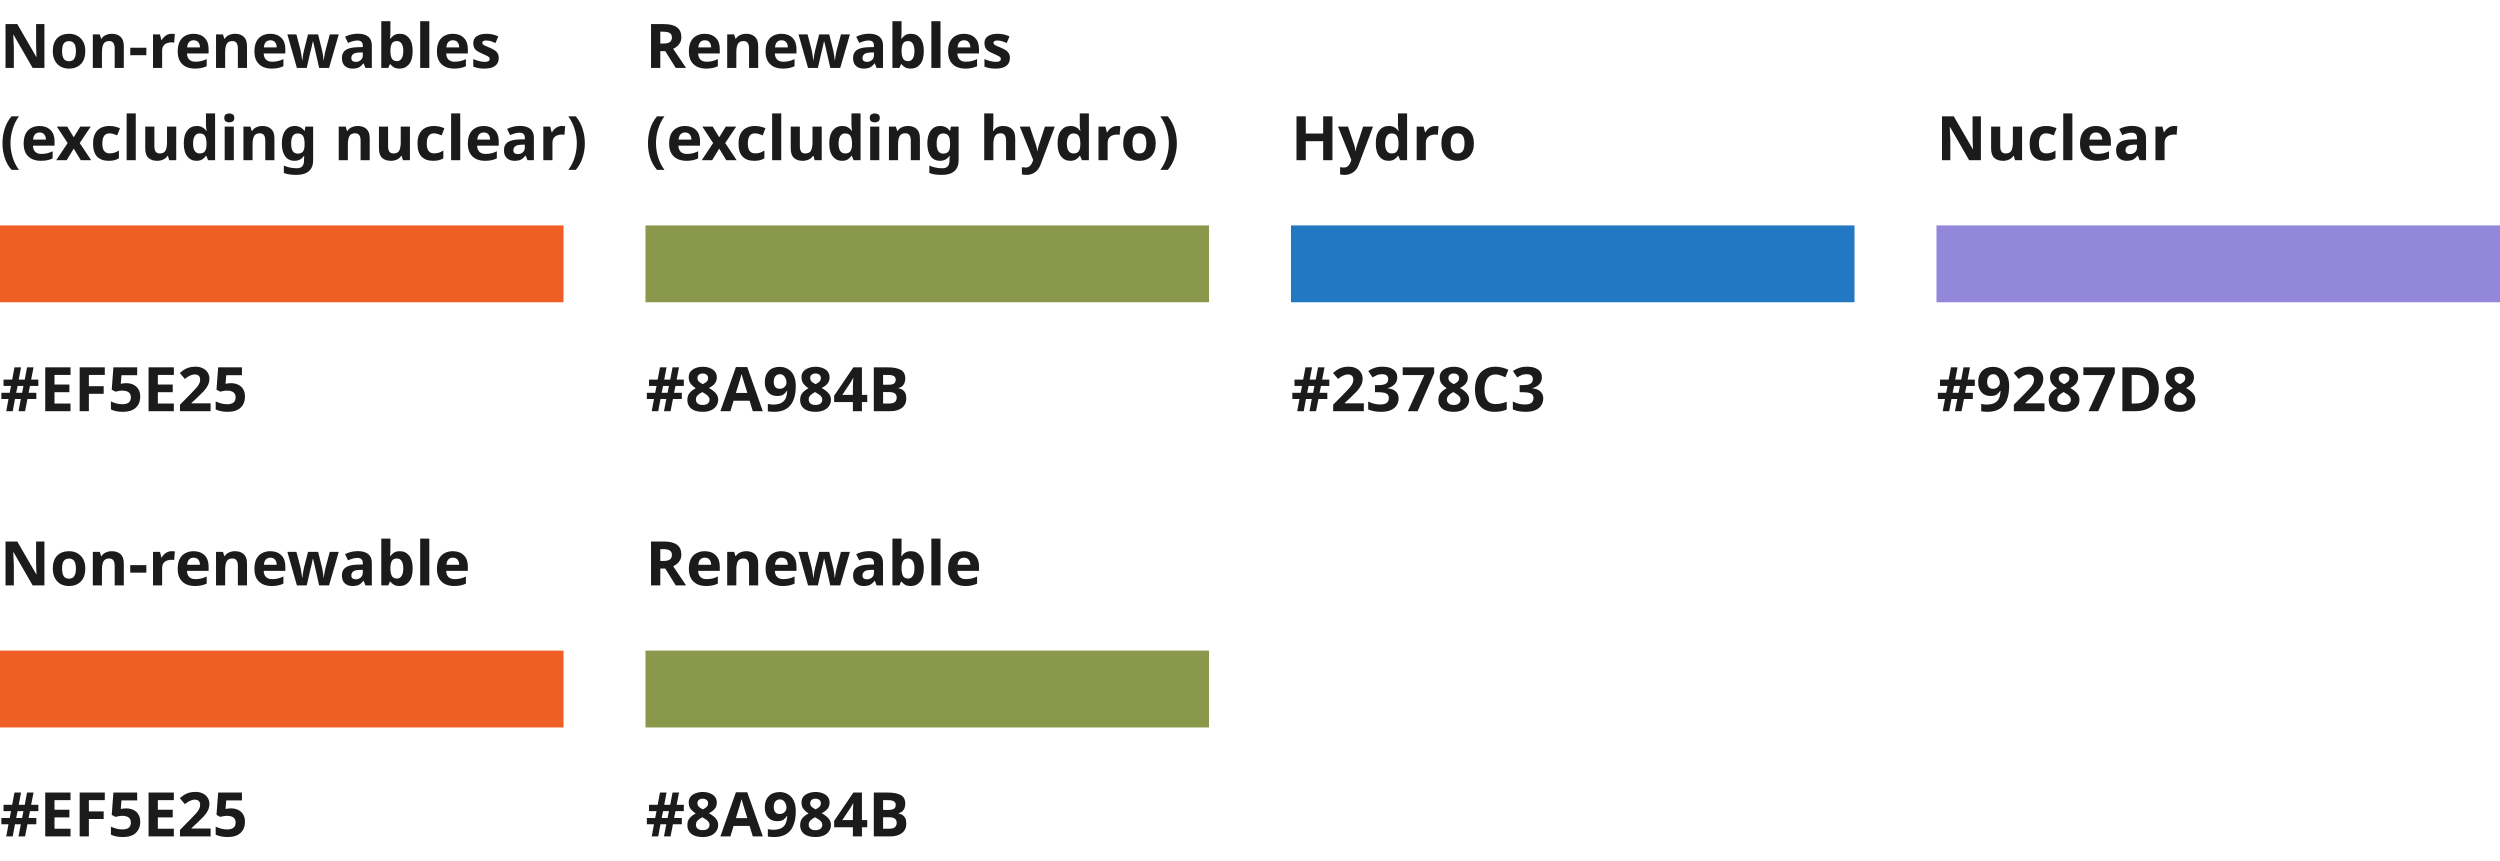
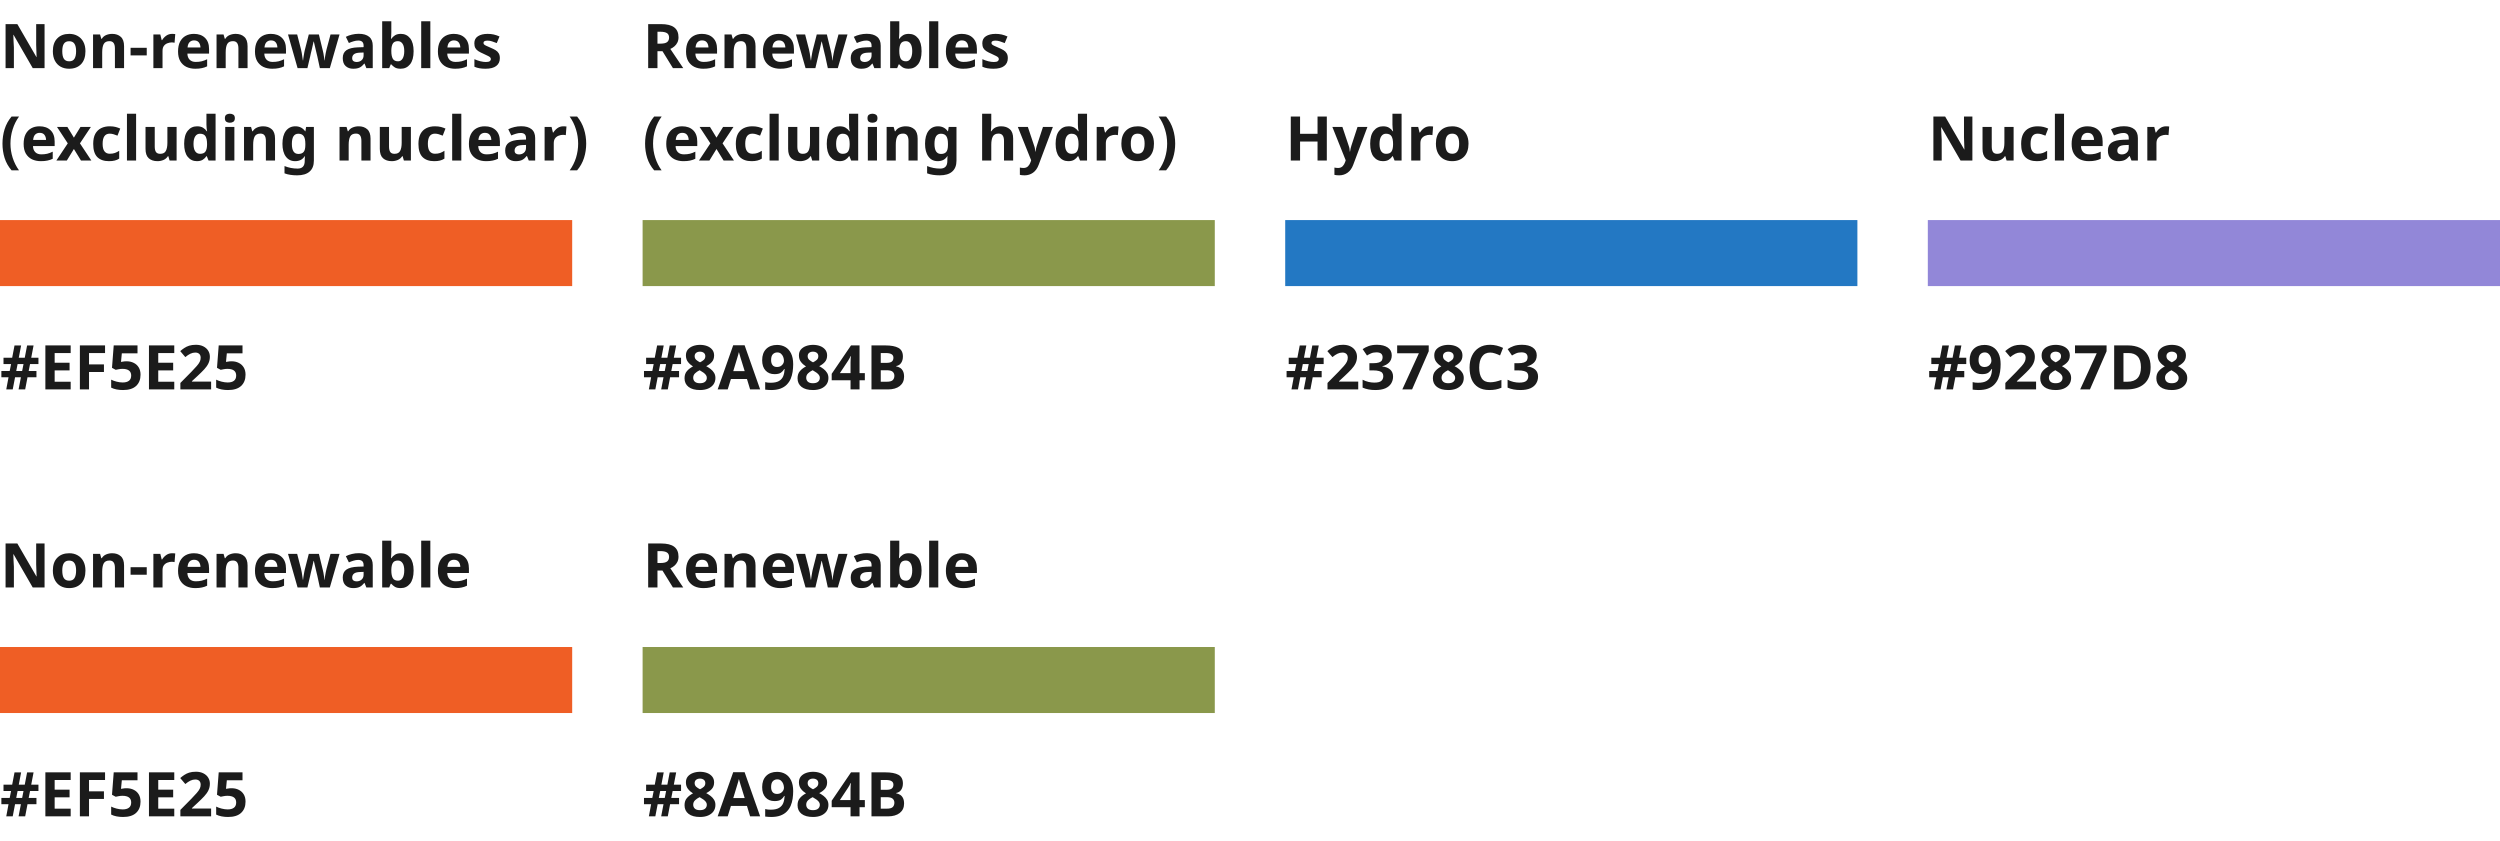
- <svg xmlns="http://www.w3.org/2000/svg" width="488" height="168" viewBox="0 0 488 168" fill="none">
-   <text fill="#1B1B1B" xml:space="preserve" style="white-space: pre" font-family="Source Sans Pro" font-size="12" font-weight="600" letter-spacing="0em">
-     <tspan x="0" y="13.266">Non-renewables </tspan>
-     <tspan x="0" y="31.266">(excluding nuclear)</tspan>
+ <svg xmlns="http://www.w3.org/2000/svg" width="568" height="191" viewBox="0 0 568 191" fill="none">
+   <text fill="#1B1B1B" xml:space="preserve" style="white-space: pre" font-family="Source Sans Pro" font-size="14" font-weight="600" letter-spacing="0em">
+     <tspan x="0" y="15.477">Non-renewables </tspan>
+     <tspan x="0" y="36.477">(excluding nuclear)</tspan>
  </text>
-   <text fill="#1B1B1B" xml:space="preserve" style="white-space: pre" font-family="Source Sans Pro" font-size="12" font-weight="600" letter-spacing="0em">
-     <tspan x="126" y="13.266">Renewables </tspan>
-     <tspan x="126" y="31.266">(excluding hydro)</tspan>
+   <text fill="#1B1B1B" xml:space="preserve" style="white-space: pre" font-family="Source Sans Pro" font-size="14" font-weight="600" letter-spacing="0em">
+     <tspan x="146" y="15.477">Renewables </tspan>
+     <tspan x="146" y="36.477">(excluding hydro)</tspan>
  </text>
-   <text fill="#1B1B1B" xml:space="preserve" style="white-space: pre" font-family="Source Sans Pro" font-size="12" font-weight="600" letter-spacing="0em">
-     <tspan x="252" y="31.266">Hydro</tspan>
+   <text fill="#1B1B1B" xml:space="preserve" style="white-space: pre" font-family="Source Sans Pro" font-size="14" font-weight="600" letter-spacing="0em">
+     <tspan x="292" y="36.477">Hydro</tspan>
  </text>
-   <text fill="#1B1B1B" xml:space="preserve" style="white-space: pre" font-family="Source Sans Pro" font-size="12" font-weight="600" letter-spacing="0em">
-     <tspan x="378" y="31.266">Nuclear</tspan>
+   <text fill="#1B1B1B" xml:space="preserve" style="white-space: pre" font-family="Source Sans Pro" font-size="14" font-weight="600" letter-spacing="0em">
+     <tspan x="438" y="36.477">Nuclear</tspan>
  </text>
-   <rect width="110" height="15" transform="matrix(-1 8.74228e-08 8.74228e-08 1 488 44)" fill="#9287D8" />
-   <rect width="110" height="15" transform="matrix(-1 8.74228e-08 8.74228e-08 1 362 44)" fill="#2378C3" />
-   <rect width="110" height="15" transform="matrix(-1 6.56737e-08 1.16374e-07 1 236 44)" fill="#8A984B" />
-   <rect width="110" height="15" transform="matrix(-1 6.56737e-08 1.16374e-07 1 110 44)" fill="#EF5E25" />
-   <text fill="#1B1B1B" xml:space="preserve" style="white-space: pre" font-family="Source Sans Pro" font-size="12" font-weight="600" letter-spacing="0em">
-     <tspan x="0" y="80.266">#EF5E25</tspan>
+   <rect width="130" height="15" transform="matrix(-1 8.74228e-08 8.74228e-08 1 568 50)" fill="#9287D8" />
+   <rect width="130" height="15" transform="matrix(-1 8.74228e-08 8.74228e-08 1 422 50)" fill="#2378C3" />
+   <rect width="130" height="15" transform="matrix(-1 6.56737e-08 1.16374e-07 1 276 50)" fill="#8A984B" />
+   <rect width="130" height="15" transform="matrix(-1 6.56737e-08 1.16374e-07 1 130 50)" fill="#EF5E25" />
+   <text fill="#1B1B1B" xml:space="preserve" style="white-space: pre" font-family="Source Sans Pro" font-size="14" font-weight="600" letter-spacing="0em">
+     <tspan x="0" y="88.477">#EF5E25</tspan>
  </text>
-   <text fill="#1B1B1B" xml:space="preserve" style="white-space: pre" font-family="Source Sans Pro" font-size="12" font-weight="600" letter-spacing="0em">
-     <tspan x="126" y="80.266">#8A984B</tspan>
+   <text fill="#1B1B1B" xml:space="preserve" style="white-space: pre" font-family="Source Sans Pro" font-size="14" font-weight="600" letter-spacing="0em">
+     <tspan x="146" y="88.477">#8A984B</tspan>
  </text>
-   <text fill="#1B1B1B" xml:space="preserve" style="white-space: pre" font-family="Source Sans Pro" font-size="12" font-weight="600" letter-spacing="0em">
-     <tspan x="252" y="80.266">#2378C3</tspan>
+   <text fill="#1B1B1B" xml:space="preserve" style="white-space: pre" font-family="Source Sans Pro" font-size="14" font-weight="600" letter-spacing="0em">
+     <tspan x="292" y="88.477">#2378C3</tspan>
  </text>
-   <text fill="#1B1B1B" xml:space="preserve" style="white-space: pre" font-family="Source Sans Pro" font-size="12" font-weight="600" letter-spacing="0em">
-     <tspan x="378" y="80.266">#9287D8</tspan>
+   <text fill="#1B1B1B" xml:space="preserve" style="white-space: pre" font-family="Source Sans Pro" font-size="14" font-weight="600" letter-spacing="0em">
+     <tspan x="438" y="88.477">#9287D8</tspan>
  </text>
-   <text fill="#1B1B1B" xml:space="preserve" style="white-space: pre" font-family="Source Sans Pro" font-size="12" font-weight="600" letter-spacing="0em">
-     <tspan x="0" y="114.266">Non-renewable</tspan>
+   <text fill="#1B1B1B" xml:space="preserve" style="white-space: pre" font-family="Source Sans Pro" font-size="14" font-weight="600" letter-spacing="0em">
+     <tspan x="0" y="133.477">Non-renewable</tspan>
  </text>
-   <text fill="#1B1B1B" xml:space="preserve" style="white-space: pre" font-family="Source Sans Pro" font-size="12" font-weight="600" letter-spacing="0em">
-     <tspan x="126" y="114.266">Renewable</tspan>
+   <text fill="#1B1B1B" xml:space="preserve" style="white-space: pre" font-family="Source Sans Pro" font-size="14" font-weight="600" letter-spacing="0em">
+     <tspan x="146" y="133.477">Renewable</tspan>
  </text>
-   <rect width="110" height="15" transform="matrix(-1 6.56737e-08 1.16374e-07 1 236 127)" fill="#8A984B" />
-   <rect width="110" height="15" transform="matrix(-1 6.56737e-08 1.16374e-07 1 110 127)" fill="#EF5E25" />
-   <text fill="#1B1B1B" xml:space="preserve" style="white-space: pre" font-family="Source Sans Pro" font-size="12" font-weight="600" letter-spacing="0em">
-     <tspan x="0" y="163.266">#EF5E25</tspan>
+   <rect width="130" height="15" transform="matrix(-1 6.56737e-08 1.16374e-07 1 276 147)" fill="#8A984B" />
+   <rect width="130" height="15" transform="matrix(-1 6.56737e-08 1.16374e-07 1 130 147)" fill="#EF5E25" />
+   <text fill="#1B1B1B" xml:space="preserve" style="white-space: pre" font-family="Source Sans Pro" font-size="14" font-weight="600" letter-spacing="0em">
+     <tspan x="0" y="185.477">#EF5E25</tspan>
  </text>
-   <text fill="#1B1B1B" xml:space="preserve" style="white-space: pre" font-family="Source Sans Pro" font-size="12" font-weight="600" letter-spacing="0em">
-     <tspan x="126" y="163.266">#8A984B</tspan>
+   <text fill="#1B1B1B" xml:space="preserve" style="white-space: pre" font-family="Source Sans Pro" font-size="14" font-weight="600" letter-spacing="0em">
+     <tspan x="146" y="185.477">#8A984B</tspan>
  </text>
</svg>
